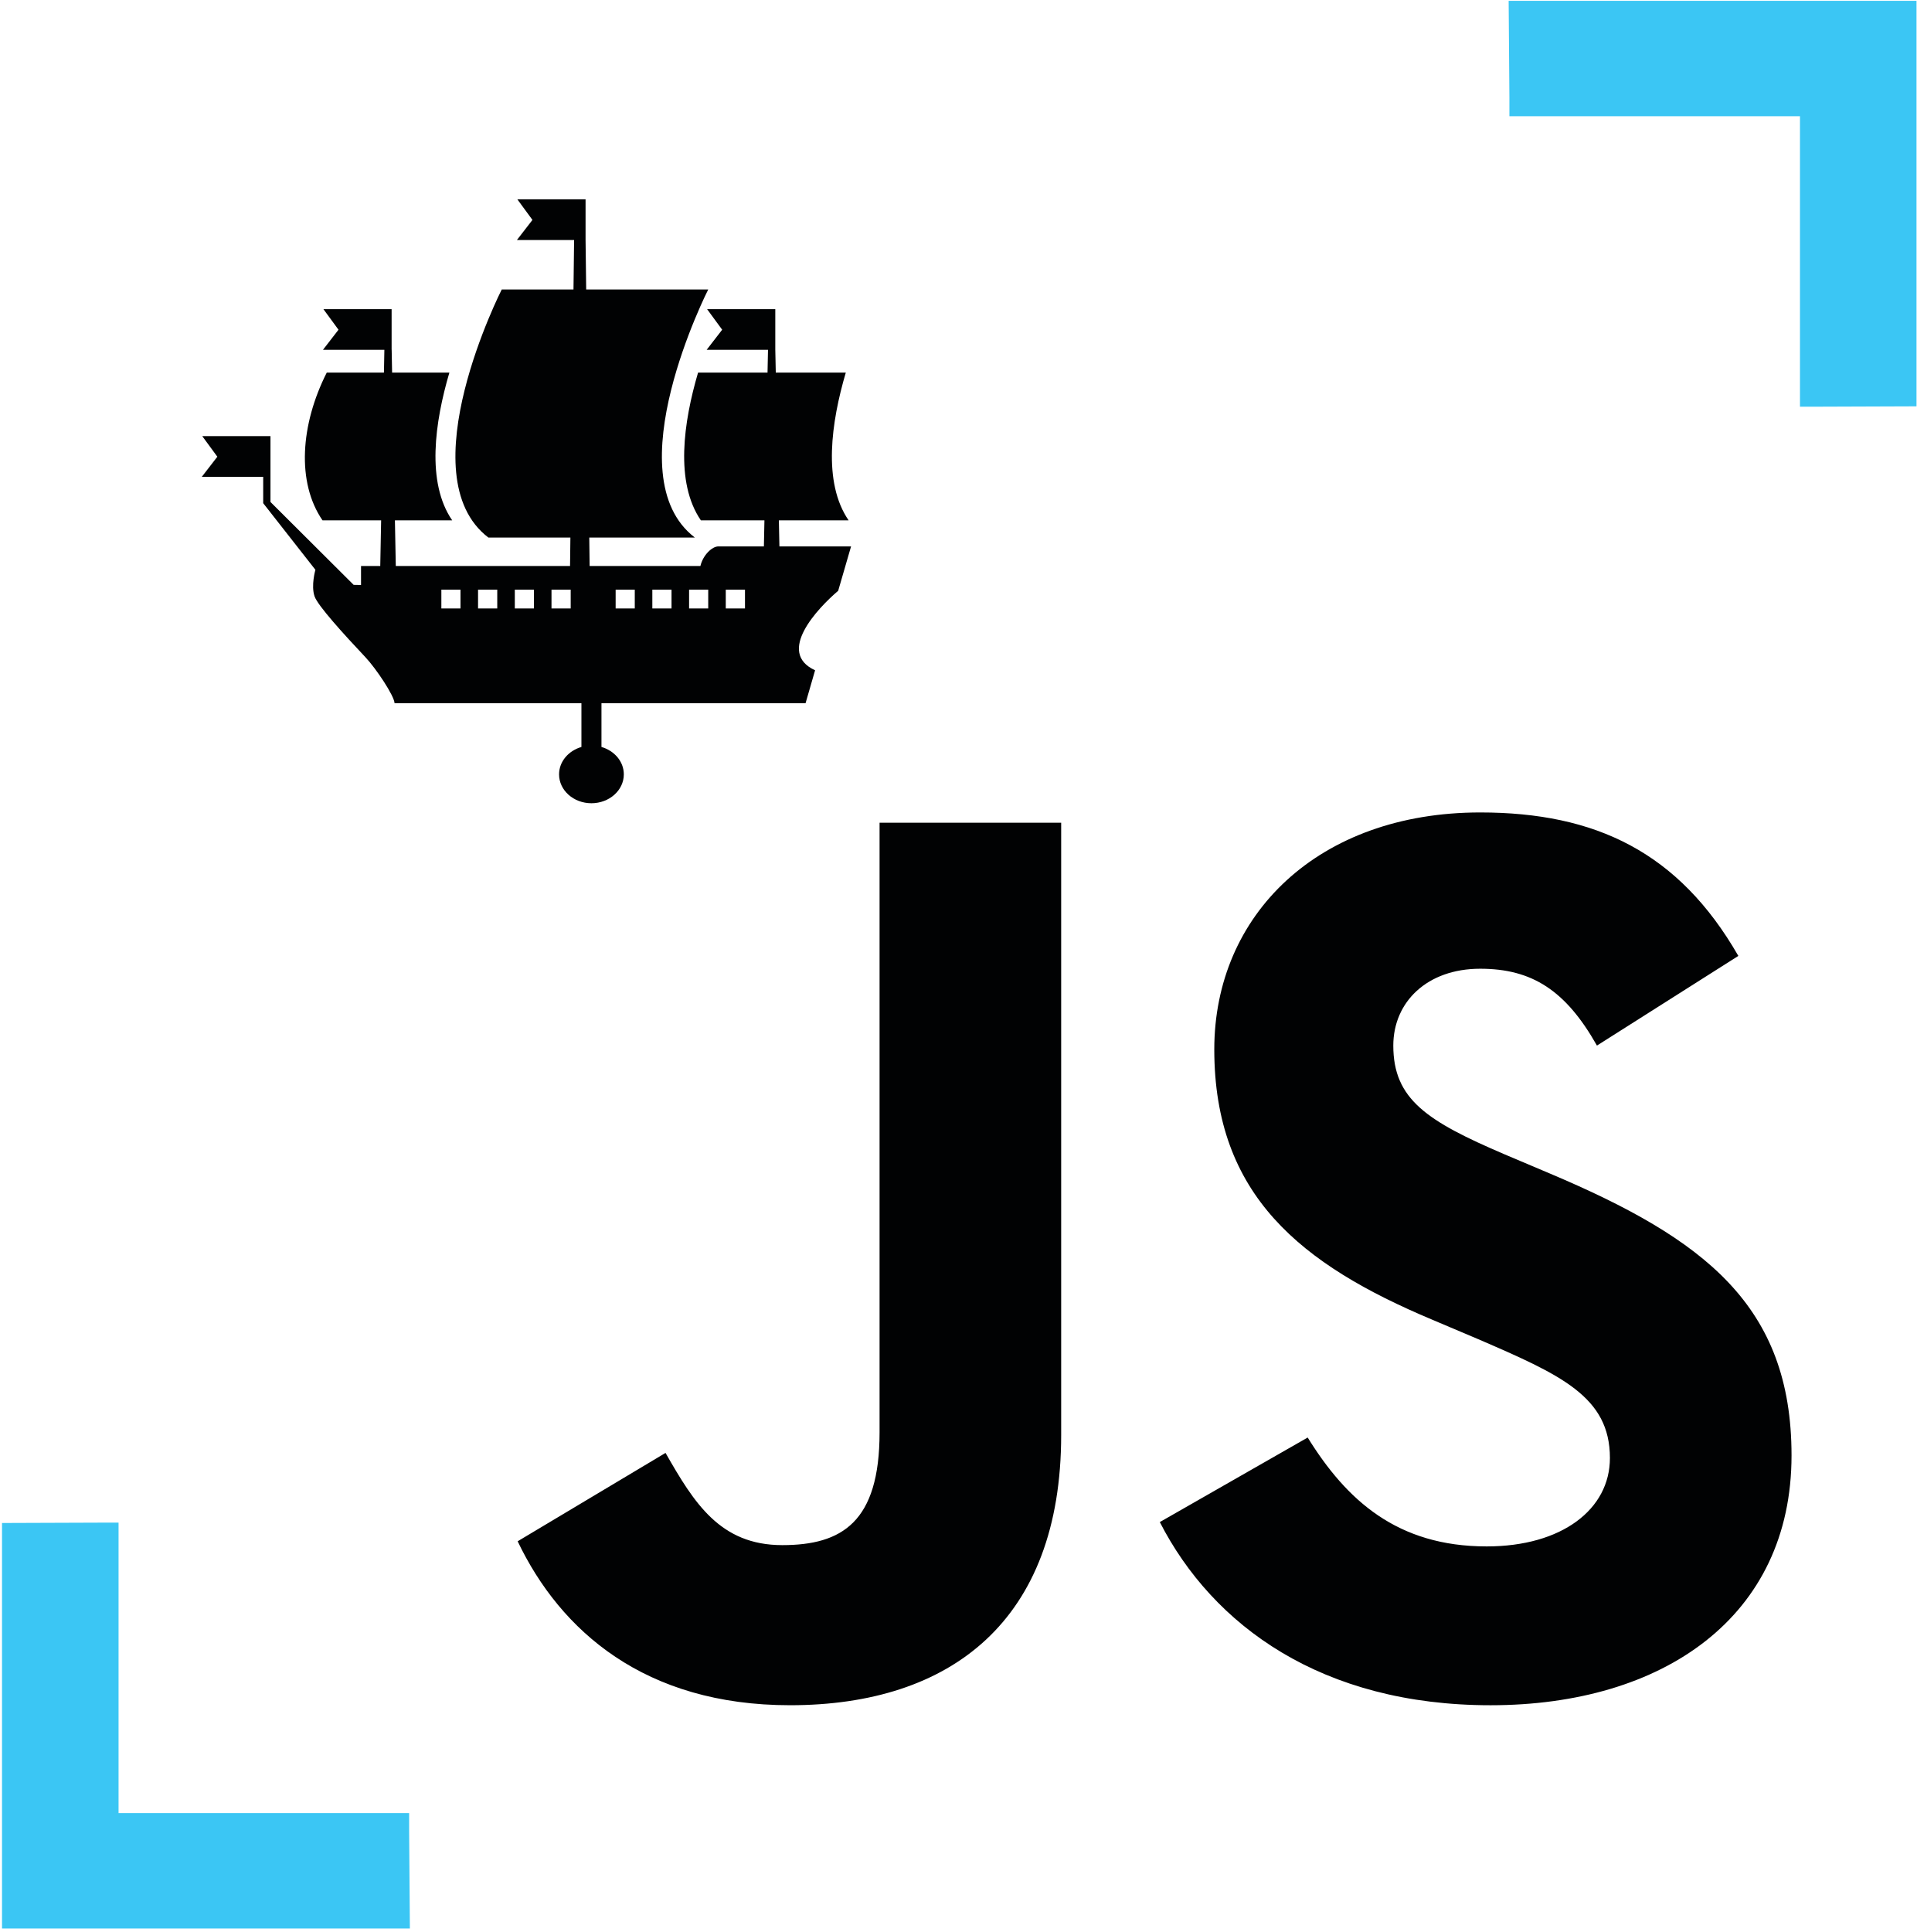
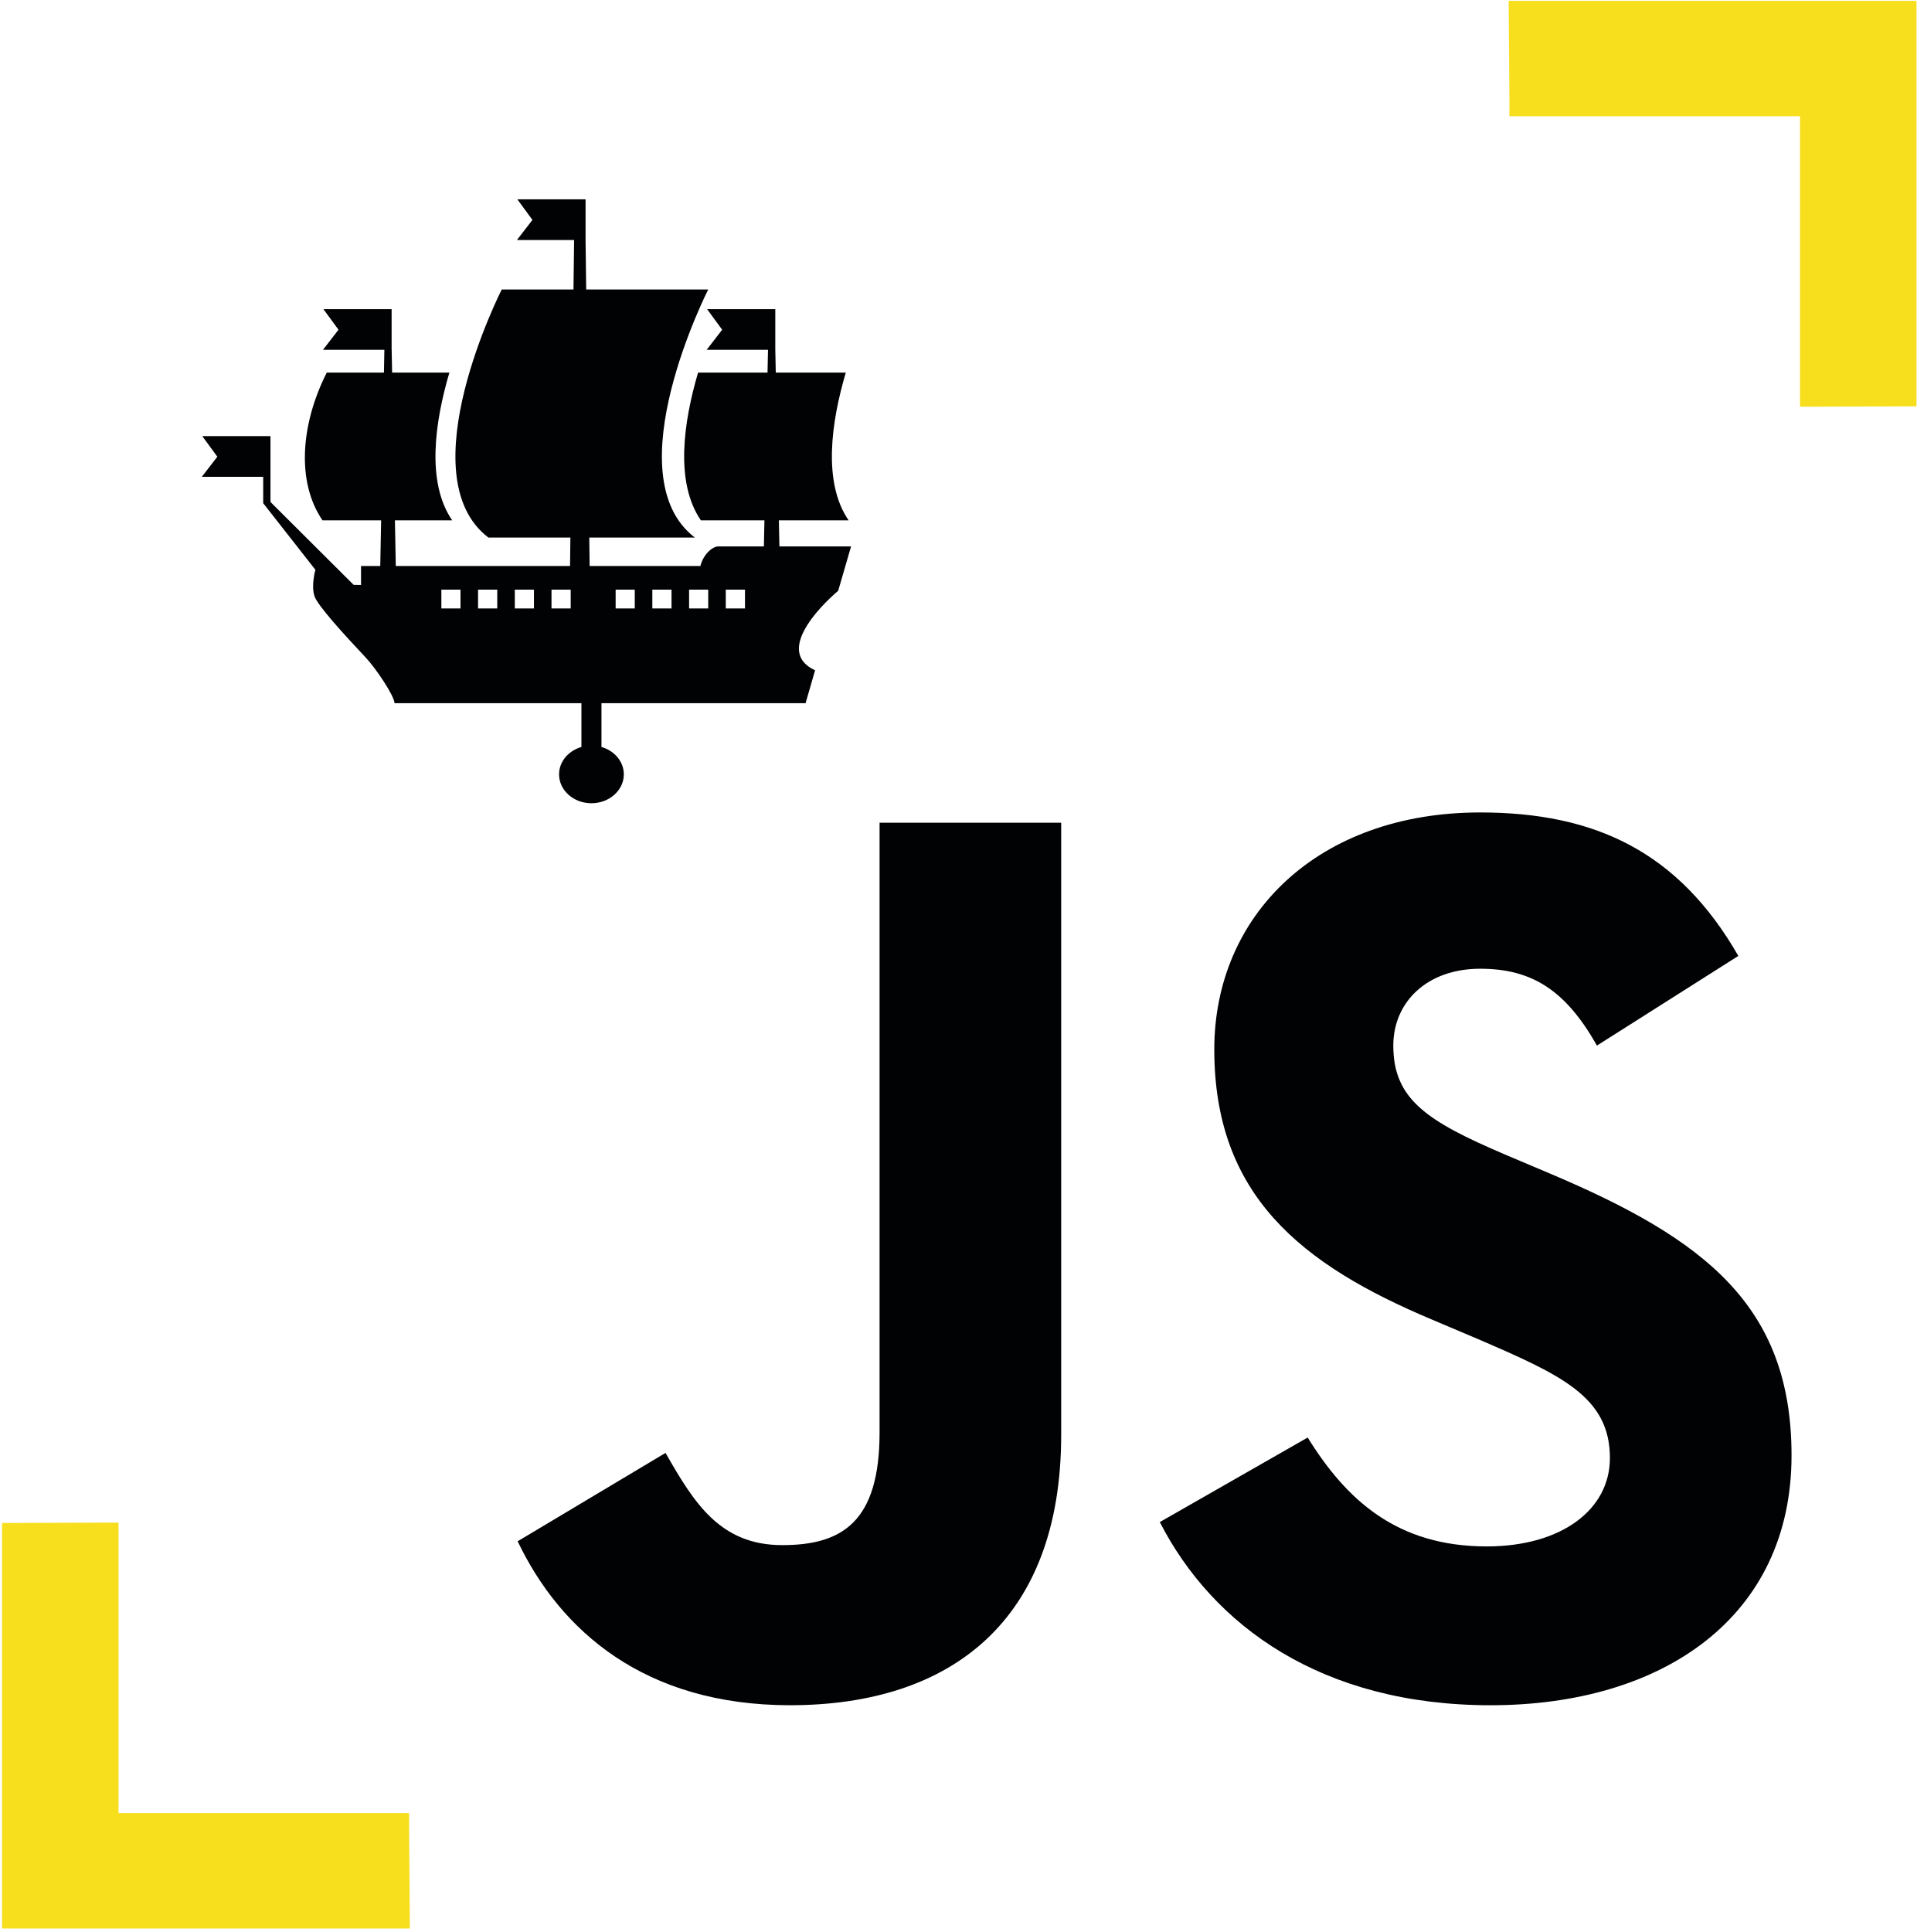
<svg xmlns="http://www.w3.org/2000/svg" width="522" height="526" viewBox="0 0 522 526" fill="none">
-   <path fill-rule="evenodd" clip-rule="evenodd" d="M32.282 414.55H26.98L0.55 414.645V525.051H111.611L111.409 498.706V493.625H32.282V414.55Z" fill="#3BC6F4" />
-   <path fill-rule="evenodd" clip-rule="evenodd" d="M521.868 0.222H410.807L411.01 26.568V31.648H490.137V110.723H495.438L521.868 110.628V0.222Z" fill="#3BC6F4" />
+   <path fill-rule="evenodd" clip-rule="evenodd" d="M32.282 414.55H26.98L0.55 414.645V525.051H111.611L111.409 498.706V493.625H32.282V414.55Z" fill="#F7DF1E" />
+   <path fill-rule="evenodd" clip-rule="evenodd" d="M521.868 0.222H410.807L411.01 26.568V31.648H490.137V110.723H495.438L521.868 110.628V0.222Z" fill="#F7DF1E" />
  <path fill-rule="evenodd" clip-rule="evenodd" d="M212.087 141.671L212.236 148.761H228.839H231.747L228.239 160.843C222.735 165.535 211.241 177.575 221.95 182.49L219.354 191.453H163.78V203.368C167.314 204.394 169.868 207.34 169.868 210.825C169.868 215.162 165.913 218.688 161.045 218.688C156.176 218.688 152.235 215.162 152.235 210.825C152.235 207.34 154.79 204.394 158.323 203.368V191.453H107.439C107.353 189.422 102.398 182 99.507 178.934C93.627 172.7 86.52 164.879 85.656 162.364C84.643 159.418 85.886 155.134 85.886 155.134L71.668 136.996V129.811H54.957L59.184 124.343L55.078 118.74H73.65V136.666L96.299 159.233L98.308 159.267V154.099H103.545L103.782 141.671H87.823C80.723 131.327 81.81 115.598 88.979 101.437H104.548L104.666 95.24H104.656H87.946L92.173 89.771L88.068 84.169H106.638V95.18H106.651L106.77 101.437H122.369C118.399 114.912 116.034 131.327 123.135 141.671H107.537L107.773 154.099H121.957H155.224L155.32 146.348H147.623H132.979C110.856 129.443 136.624 78.815 136.624 78.815H156.161L156.328 65.345H140.759L144.986 59.876L140.881 54.274H159.45V65.299L159.619 78.815H192.85C192.85 78.815 167.083 129.443 189.204 146.348H160.461L160.557 154.099H161.82H187.162H190.723C191.411 151.14 193.881 148.761 195.63 148.761H199.179H208.007H208.008L208.156 141.671H190.852C183.751 131.327 186.117 114.912 190.087 101.437H208.999L209.129 95.24H192.422L196.649 89.771L192.544 84.169H211.113V95.19H211.114L211.245 101.437H230.314C226.343 114.912 223.979 131.327 231.079 141.671H212.087ZM125.394 160.532H120.183V165.654H125.394V160.532ZM135.403 160.532H130.174V165.654H135.403V160.532ZM145.395 160.532H140.184V165.654H145.395V160.532ZM150.175 165.654H155.402V160.532H150.175V165.654ZM172.85 160.532H167.64V165.654H172.85V160.532ZM182.857 160.532H177.632V165.654H182.857V160.532ZM192.85 160.532H187.64V165.654H192.85V160.532ZM202.859 160.532H197.63V165.654H202.859V160.532ZM140.957 419.626L140.959 419.625C152.616 444.034 175.578 464.26 215.135 464.26C258.937 464.26 288.959 441.243 288.959 390.676V223.986H239.508V389.986C239.508 414.395 229.264 420.67 213.015 420.67C196.063 420.67 188.996 409.164 181.227 395.565L140.959 419.625L140.957 419.622V419.626ZM356.083 391.378L315.818 414.395C330.299 442.643 359.971 464.264 405.889 464.264C452.867 464.264 487.837 440.203 487.837 396.26C487.837 355.46 464.17 337.327 422.135 319.541L409.774 314.31C388.581 305.243 379.398 299.313 379.398 284.666C379.398 272.811 388.581 263.744 403.064 263.744C417.193 263.744 426.374 269.671 434.852 284.666L473.355 260.255C457.108 232.008 434.501 221.195 403.064 221.195C358.909 221.195 330.652 249.096 330.652 285.713C330.652 325.468 354.318 344.3 389.996 359.294L402.356 364.528C424.963 374.29 438.384 380.219 438.384 396.958C438.384 410.907 425.32 421.022 404.83 421.022C380.458 421.022 366.682 408.467 356.083 391.378Z" fill="#010203" />
</svg>
